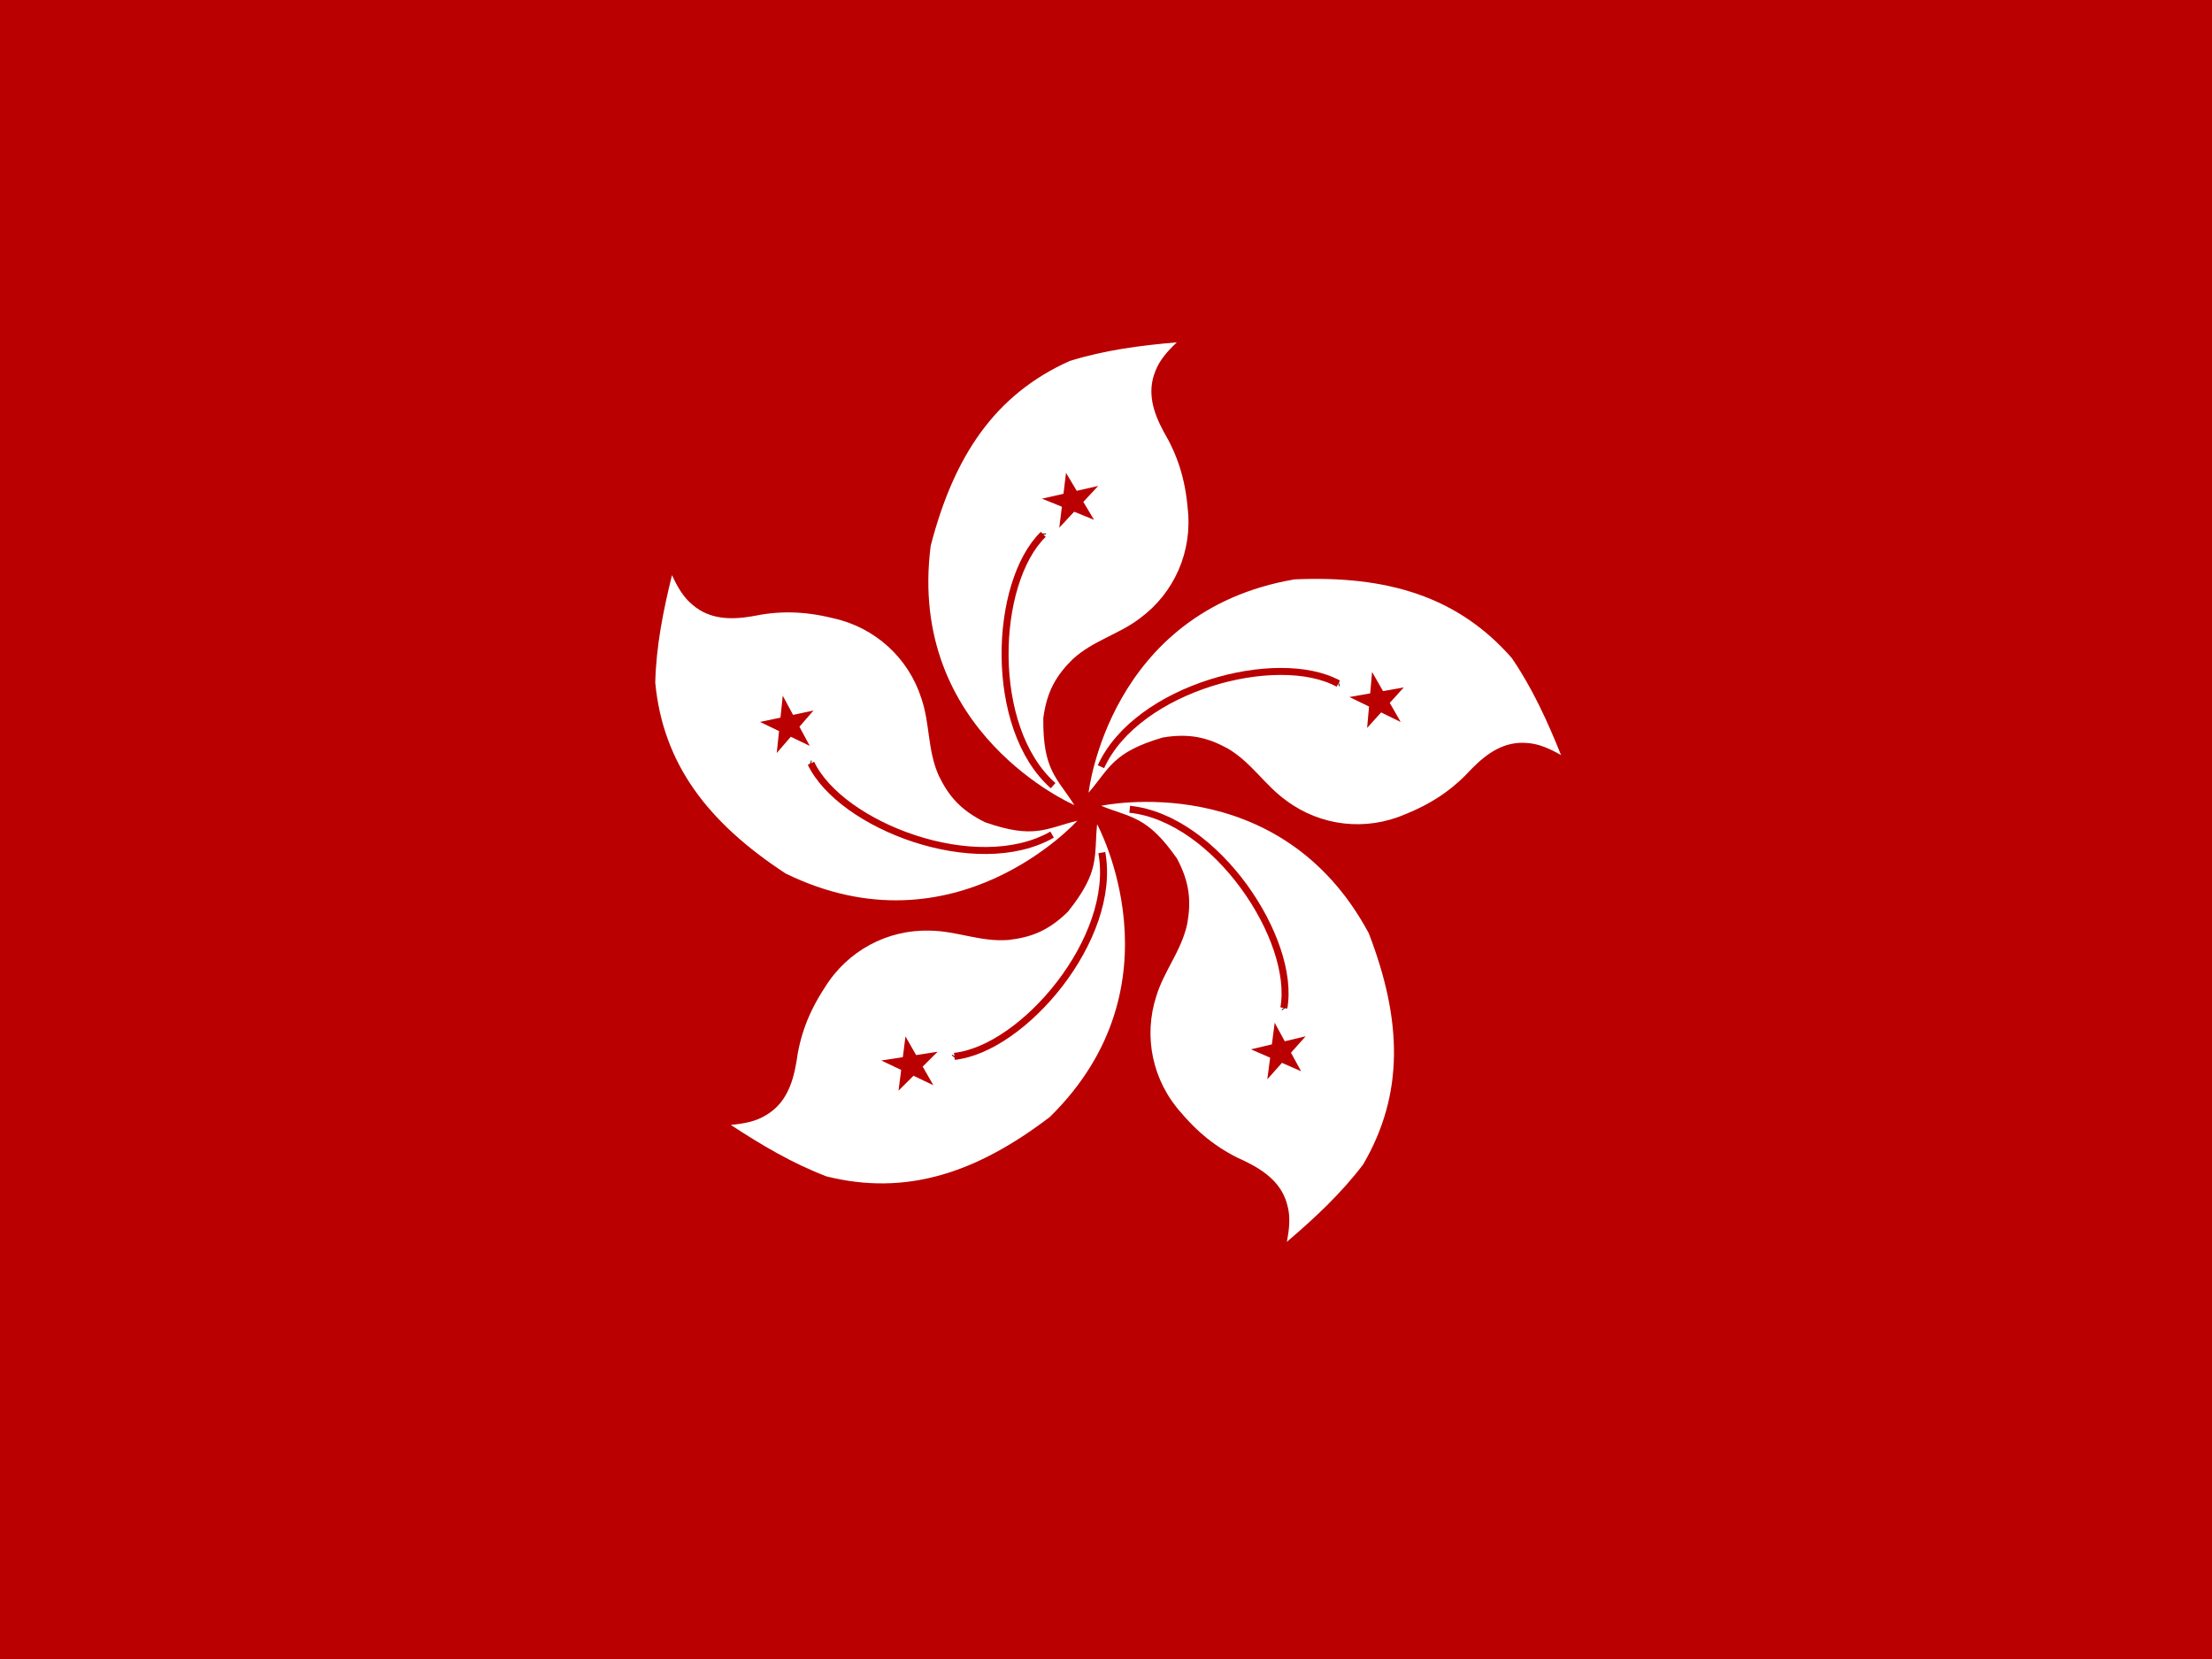
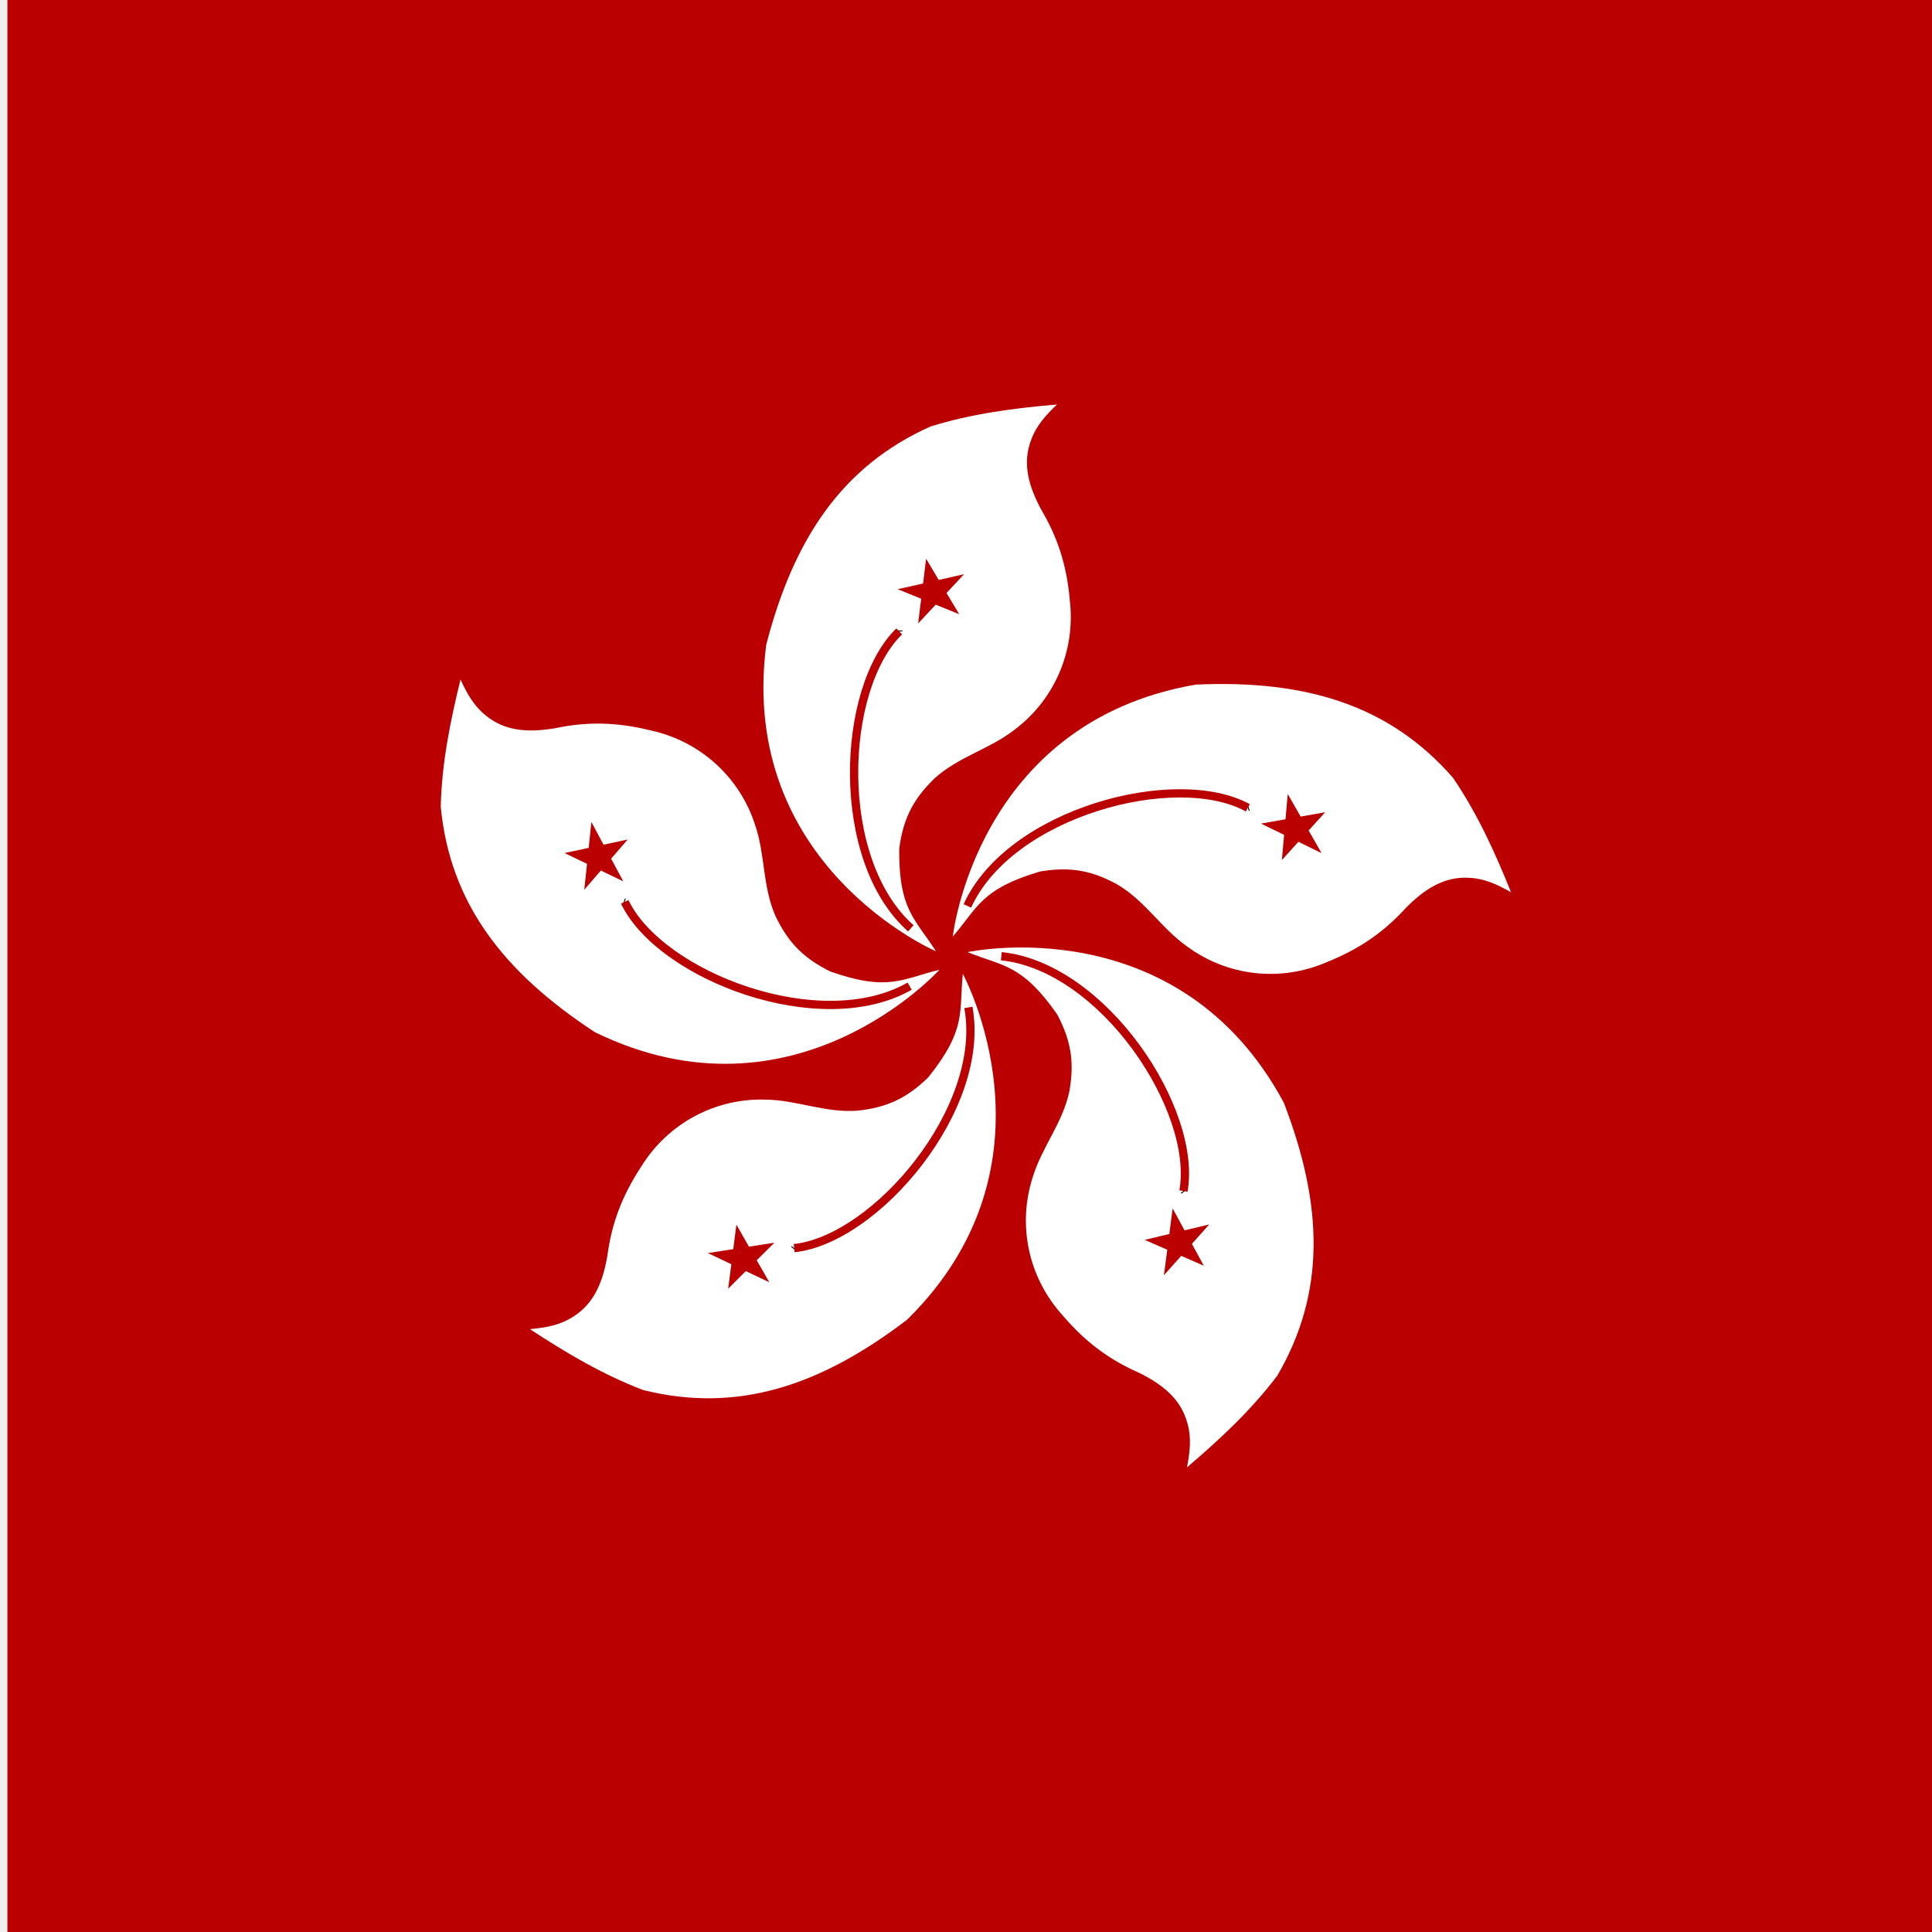
- <svg xmlns="http://www.w3.org/2000/svg" height="480" width="640" viewBox="0 0 640 480" id="flag-icon-css-hk">
+ <svg xmlns="http://www.w3.org/2000/svg" height="512" width="512" viewBox="0 0 512 512" id="flag-icon-css-hk">
  <defs>
    <clipPath id="a">
-       <path fill-opacity=".67" d="M-89.048 0h682.67v512h-682.67z" />
+       <path fill-opacity=".67" d="M164.85 0h744.09v744.09H164.85z" />
    </clipPath>
  </defs>
-   <g clip-path="url(#a)" transform="translate(83.48) scale(.94)">
-     <path fill-rule="evenodd" fill="#ba0000" d="M618 512h-731.43V0H618z" />
-     <path d="M241.874 247.803s-51.62-22.226-44.213-79.817c7.172-27.723 19.837-46.602 42.78-56.878 10.753-3.346 21.748-4.78 32.98-5.736-2.95 2.788-5.417 5.577-6.692 9.082-2.47 6.293-.638 12.347 2.628 18.4 4.142 7.01 6.61 14.26 7.408 23.66 1.513 13.223-4.142 25.97-14.578 33.697-6.612 5.1-14.418 6.852-20.792 12.667-4.938 4.86-7.965 9.72-9.08 18.162-.16 16.09 4.223 18.322 9.56 26.766z" fill-rule="evenodd" fill="#fff" />
-     <path d="M232.076 164.476v-.238" fill-rule="evenodd" stroke="#000" stroke-width="2.152" fill="#ba0000" />
-     <path d="M235.337 241.823c-20.078-17.766-18.323-62.45-3.027-77.347" stroke="#ba0000" stroke-width="2.152" fill="none" />
-     <path fill-rule="evenodd" fill="#ba0000" d="M244.634 154.48l3.3 5.518-6.12-2.493-4.574 4.91.8-6.445-6.126-2.484 6.614-1.49.787-6.446 3.29 5.525 6.61-1.5" />
-     <path d="M246.26 243.992s6.125-55.866 63.36-65.66c28.607-1.267 50.368 5.31 66.916 24.234 6.35 9.302 10.942 19.393 15.147 29.852-3.53-2.002-6.918-3.545-10.643-3.736-6.74-.518-11.992 3.008-16.824 7.904-5.488 6.015-11.696 10.498-20.45 14.015-12.2 5.323-26.044 3.65-36.49-4.063-6.81-4.828-10.774-11.777-18.2-16.168-6.095-3.298-11.63-4.768-20.028-3.36-15.432 4.562-16.28 9.406-22.79 16.983z" fill-rule="evenodd" fill="#fff" />
-     <path d="M323.06 210.208l.227-.07" fill-rule="evenodd" stroke="#000" stroke-width="2.152" fill="#ba0000" />
-     <path d="M250.062 235.99c11.104-24.402 54.34-35.818 73.066-25.56" stroke="#ba0000" stroke-width="2.152" fill="none" />
-     <path fill-rule="evenodd" fill="#ba0000" d="M336.298 219.285l-4.31 4.77.59-6.58-6.035-2.934 6.396-1.123.58-6.584 3.362 5.887 6.393-1.137-4.318 4.764 3.372 5.88" />
-     <path d="M250.118 248.027s54.92-11.935 82.382 39.225c10.287 26.723 10.962 49.447-1.727 71.148-6.803 8.975-14.914 16.535-23.495 23.844.777-3.983 1.164-7.687.162-11.28-1.65-6.555-6.66-10.415-12.838-13.44-7.446-3.296-13.67-7.758-19.784-14.94-8.92-9.88-11.732-23.538-7.736-35.892 2.415-7.993 7.747-13.957 9.55-22.394 1.192-6.826.828-12.54-3.174-20.057-9.227-13.183-14.09-12.45-23.342-16.215z" fill-rule="evenodd" fill="#fff" />
-     <path d="M306.543 310.12l.14.193" fill-rule="evenodd" stroke="#000" stroke-width="2.152" fill="#ba0000" />
-     <path d="M258.913 249.09c26.665 2.78 51.22 40.15 47.44 61.165" stroke="#ba0000" stroke-width="2.152" fill="none" />
-     <path fill-rule="evenodd" fill="#ba0000" d="M302.14 325.555l-5.893-2.572 6.43-1.53.864-6.654 3.098 5.706 6.428-1.54-4.515 5.058 3.11 5.7-5.888-2.58-4.507 5.064" />
+   <g clip-path="url(#a)" transform="matrix(.7 0 0 .7 -113.43 0)">
+     <path fill-rule="evenodd" fill="#ba0000" d="M1063 744.094H0V.004h1063z" />
+     <path d="M516.372 360.137s-75.02-32.3-64.255-116c10.42-40.29 28.828-67.727 62.17-82.66 15.63-4.864 31.607-6.948 47.93-8.337-4.284 4.052-7.872 8.104-9.724 13.198-3.59 9.146-.927 17.945 3.82 26.743 6.02 10.19 9.606 20.724 10.765 34.385 2.2 19.218-6.02 37.743-21.186 48.973-9.61 7.41-20.954 9.956-30.217 18.407-7.177 7.063-11.576 14.126-13.197 26.396-.232 23.387 6.137 26.63 13.894 38.9z" fill-rule="evenodd" fill="#fff" />
+     <path d="M502.132 239.037v-.347" fill-rule="evenodd" stroke="#000" stroke-width="3.127" fill="#ba0000" />
+     <path d="M506.872 351.447c-29.18-25.82-26.63-90.76-4.4-112.41" stroke="#ba0000" stroke-width="3.127" fill="none" />
+     <path fill-rule="evenodd" fill="#ba0000" d="M501.898 223.064l9.61-2.165 1.144-9.37 4.78 8.03 9.608-2.18-6.657 7.127 4.794 8.02-8.894-3.622-6.646 7.136 1.16-9.365" />
+     <path d="M522.747 354.6s8.9-81.194 92.08-95.426c41.576-1.843 73.203 7.717 97.25 35.22 9.23 13.518 15.905 28.184 22.016 43.383-5.13-2.908-10.055-5.152-15.468-5.43-9.797-.752-17.43 4.372-24.45 11.488-7.977 8.74-17 15.258-29.72 20.37-17.73 7.732-37.85 5.302-53.032-5.907-9.9-7.018-15.66-17.117-26.454-23.498-8.857-4.792-16.9-6.928-29.105-4.883-22.428 6.63-23.662 13.67-33.12 24.683z" fill-rule="evenodd" fill="#fff" />
+     <path d="M634.36 305.5l.33-.103" fill-rule="evenodd" stroke="#000" stroke-width="3.127" fill="#ba0000" />
+     <path d="M528.272 342.97c16.137-35.466 78.974-52.056 106.187-37.146" stroke="#ba0000" stroke-width="3.127" fill="none" />
+     <path fill-rule="evenodd" fill="#ba0000" d="M649.563 300.594l4.886 8.556 9.29-1.652-6.275 6.923 4.9 8.548-8.765-4.276-6.264 6.933.857-9.565-8.77-4.263 9.295-1.635" />
+     <path d="M528.353 360.463s79.814-17.346 119.728 57.006c14.95 38.836 15.93 71.86-2.51 103.4-9.887 13.043-21.674 24.03-34.145 34.652 1.13-5.788 1.69-11.17.236-16.392-2.397-9.528-9.68-15.138-18.657-19.535-10.822-4.788-19.866-11.273-28.753-21.713-12.964-14.356-17.05-34.206-11.242-52.16 3.51-11.617 11.257-20.285 13.88-32.547 1.73-9.92 1.202-18.223-4.614-29.148-13.41-19.16-20.477-18.095-33.924-23.568z" fill-rule="evenodd" fill="#fff" />
+     <path d="M610.357 450.702l.202.282" fill-rule="evenodd" stroke="#000" stroke-width="3.127" fill="#ba0000" />
+     <path d="M541.134 362.008c38.754 4.038 74.442 58.352 68.946 88.892" stroke="#ba0000" stroke-width="3.127" fill="none" />
+     <path fill-rule="evenodd" fill="#ba0000" d="M619.836 463.56l-6.56 7.35 4.517 8.286-8.557-3.752-6.55 7.36 1.272-9.668-8.564-3.738 9.343-2.225 1.256-9.67 4.502 8.295" />
    <g>
-       <path d="M248.88 253.69s26.88 49.358-14.51 90.083c-22.758 17.38-44.378 24.407-68.77 18.323-10.524-4.01-20.057-9.67-29.482-15.853 4.04-.373 7.704-1.042 10.87-3.012 5.83-3.423 8.127-9.317 9.297-16.095 1.07-8.072 3.605-15.298 8.782-23.184 6.975-11.335 19.295-17.87 32.275-17.503 8.35.074 15.57 3.515 24.175 2.877 6.885-.773 12.267-2.727 18.358-8.68 10.062-12.557 7.992-17.02 9.008-26.956z" fill-rule="evenodd" fill="#fff" />
-       <path d="M205.134 325.283l-.147.188" fill-rule="evenodd" stroke="#000" stroke-width="2.152" fill="#ba0000" />
-       <path d="M250.33 262.43c4.823 26.373-24.15 60.436-45.38 62.708" stroke="#ba0000" stroke-width="2.152" fill="none" />
-       <path fill-rule="evenodd" fill="#ba0000" d="M189.083 325.392l.813-6.378 3.275 5.74 6.63-1.04-4.61 4.577 3.284 5.737-6.12-2.912-4.6 4.584.824-6.377-6.127-2.902" />
+       <path d="M526.556 368.693s39.062 71.732-21.09 130.92c-33.075 25.256-64.496 35.47-99.943 26.628-15.297-5.825-29.15-14.052-42.848-23.04 5.872-.54 11.196-1.512 15.798-4.375 8.472-4.977 11.81-13.543 13.51-23.394 1.556-11.73 5.24-22.23 12.764-33.692 10.137-16.474 28.04-25.97 46.905-25.438 12.134.106 22.63 5.108 35.134 4.18 10.007-1.124 17.828-3.963 26.68-12.613 14.623-18.25 11.616-24.735 13.092-39.177z" fill-rule="evenodd" fill="#fff" />
+       <path d="M462.977 472.74l-.214.273" fill-rule="evenodd" stroke="#000" stroke-width="3.127" fill="#ba0000" />
+       <path d="M528.662 381.395c7.008 38.327-35.098 87.833-65.952 91.135" stroke="#ba0000" stroke-width="3.127" fill="none" />
+       <path fill-rule="evenodd" fill="#ba0000" d="M453.298 485.45l-8.896-4.234-6.684 6.662 1.197-9.266-8.903-4.22 9.637-1.494 1.18-9.27 4.76 8.343 9.634-1.508-6.697 6.65" />
    </g>
    <g>
-       <path d="M242.792 252.62s-37.622 41.75-89.786 16.245c-23.953-15.692-37.766-33.748-40.13-58.774.283-11.258 2.454-22.13 5.155-33.074 1.695 3.686 3.543 6.92 6.454 9.252 5.166 4.36 11.49 4.568 18.27 3.42 7.97-1.673 15.627-1.683 24.785.58 13.008 2.813 23.264 12.26 27.232 24.625 2.705 7.9 1.858 15.854 5.32 23.757 3.016 6.237 6.647 10.664 14.284 14.43 15.188 5.32 18.71 1.885 28.42-.46z" fill-rule="evenodd" fill="#fff" />
-       <path d="M160.732 235.146l-.226-.076" fill-rule="evenodd" stroke="#000" stroke-width="2.152" fill="#ba0000" />
-       <path d="M235.03 256.89c-23.27 13.312-65.026-2.696-74.223-21.965" stroke="#ba0000" stroke-width="2.152" fill="none" />
-       <path fill-rule="evenodd" fill="#ba0000" d="M155.296 220.043l6.286-1.352-4.327 4.997 3.183 5.907-5.847-2.826-4.32 5.002.714-6.74-5.852-2.816 6.288-1.34.702-6.744" />
+       <path d="M517.706 367.138s-54.677 60.677-130.488 23.61c-34.81-22.806-54.885-49.048-58.323-85.42.412-16.362 3.57-32.163 7.494-48.068 2.46 5.358 5.147 10.057 9.376 13.447 7.51 6.336 16.697 6.64 26.553 4.97 11.58-2.43 22.71-2.446 36.02.843 18.906 4.088 33.81 17.82 39.577 35.788 3.93 11.48 2.7 23.04 7.73 34.527 4.385 9.065 9.662 15.498 20.762 20.973 22.072 7.728 27.188 2.738 41.3-.67z" fill-rule="evenodd" fill="#fff" />
+       <path d="M398.446 341.743l-.328-.112" fill-rule="evenodd" stroke="#000" stroke-width="3.127" fill="#ba0000" />
+       <path d="M506.426 373.345c-33.82 19.345-94.504-3.92-107.87-31.924" stroke="#ba0000" stroke-width="3.127" fill="none" />
+       <path fill-rule="evenodd" fill="#ba0000" d="M383.244 336.836l1.036-9.797-8.505-4.092 9.138-1.95 1.02-9.798 4.613 8.593 9.135-1.965-6.286 7.26 4.625 8.585-8.5-4.107" />
    </g>
  </g>
</svg>
